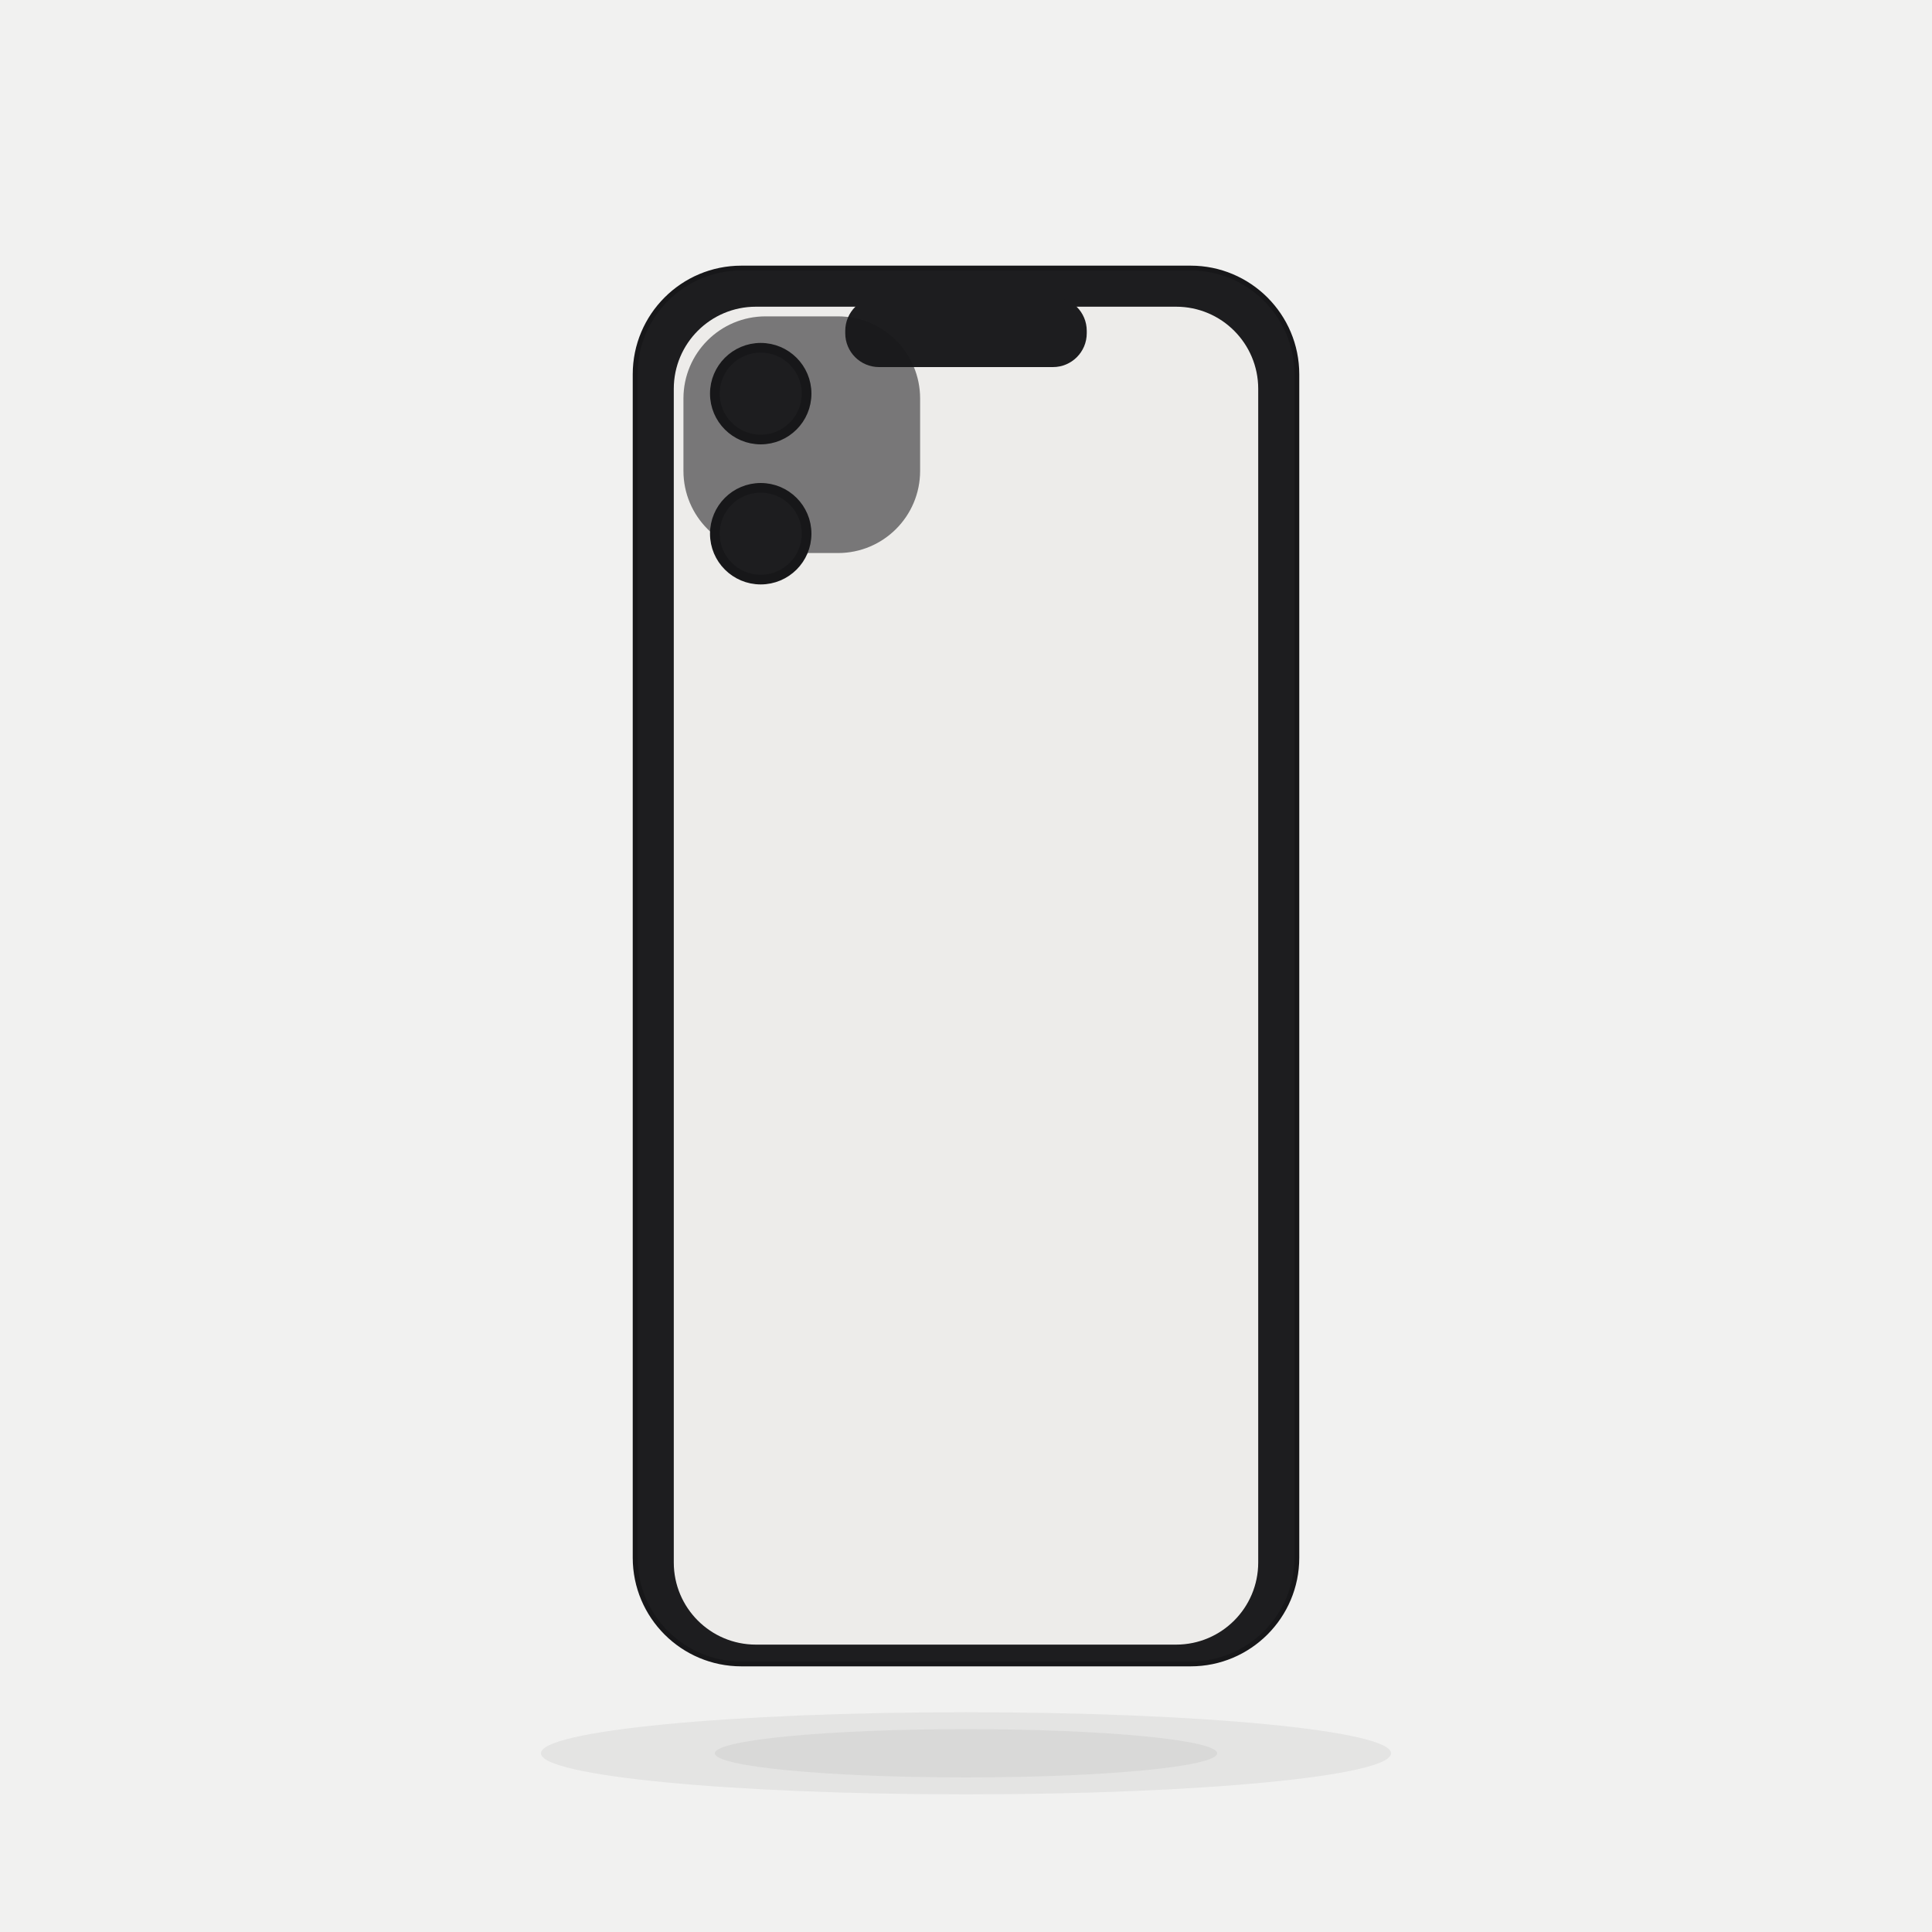
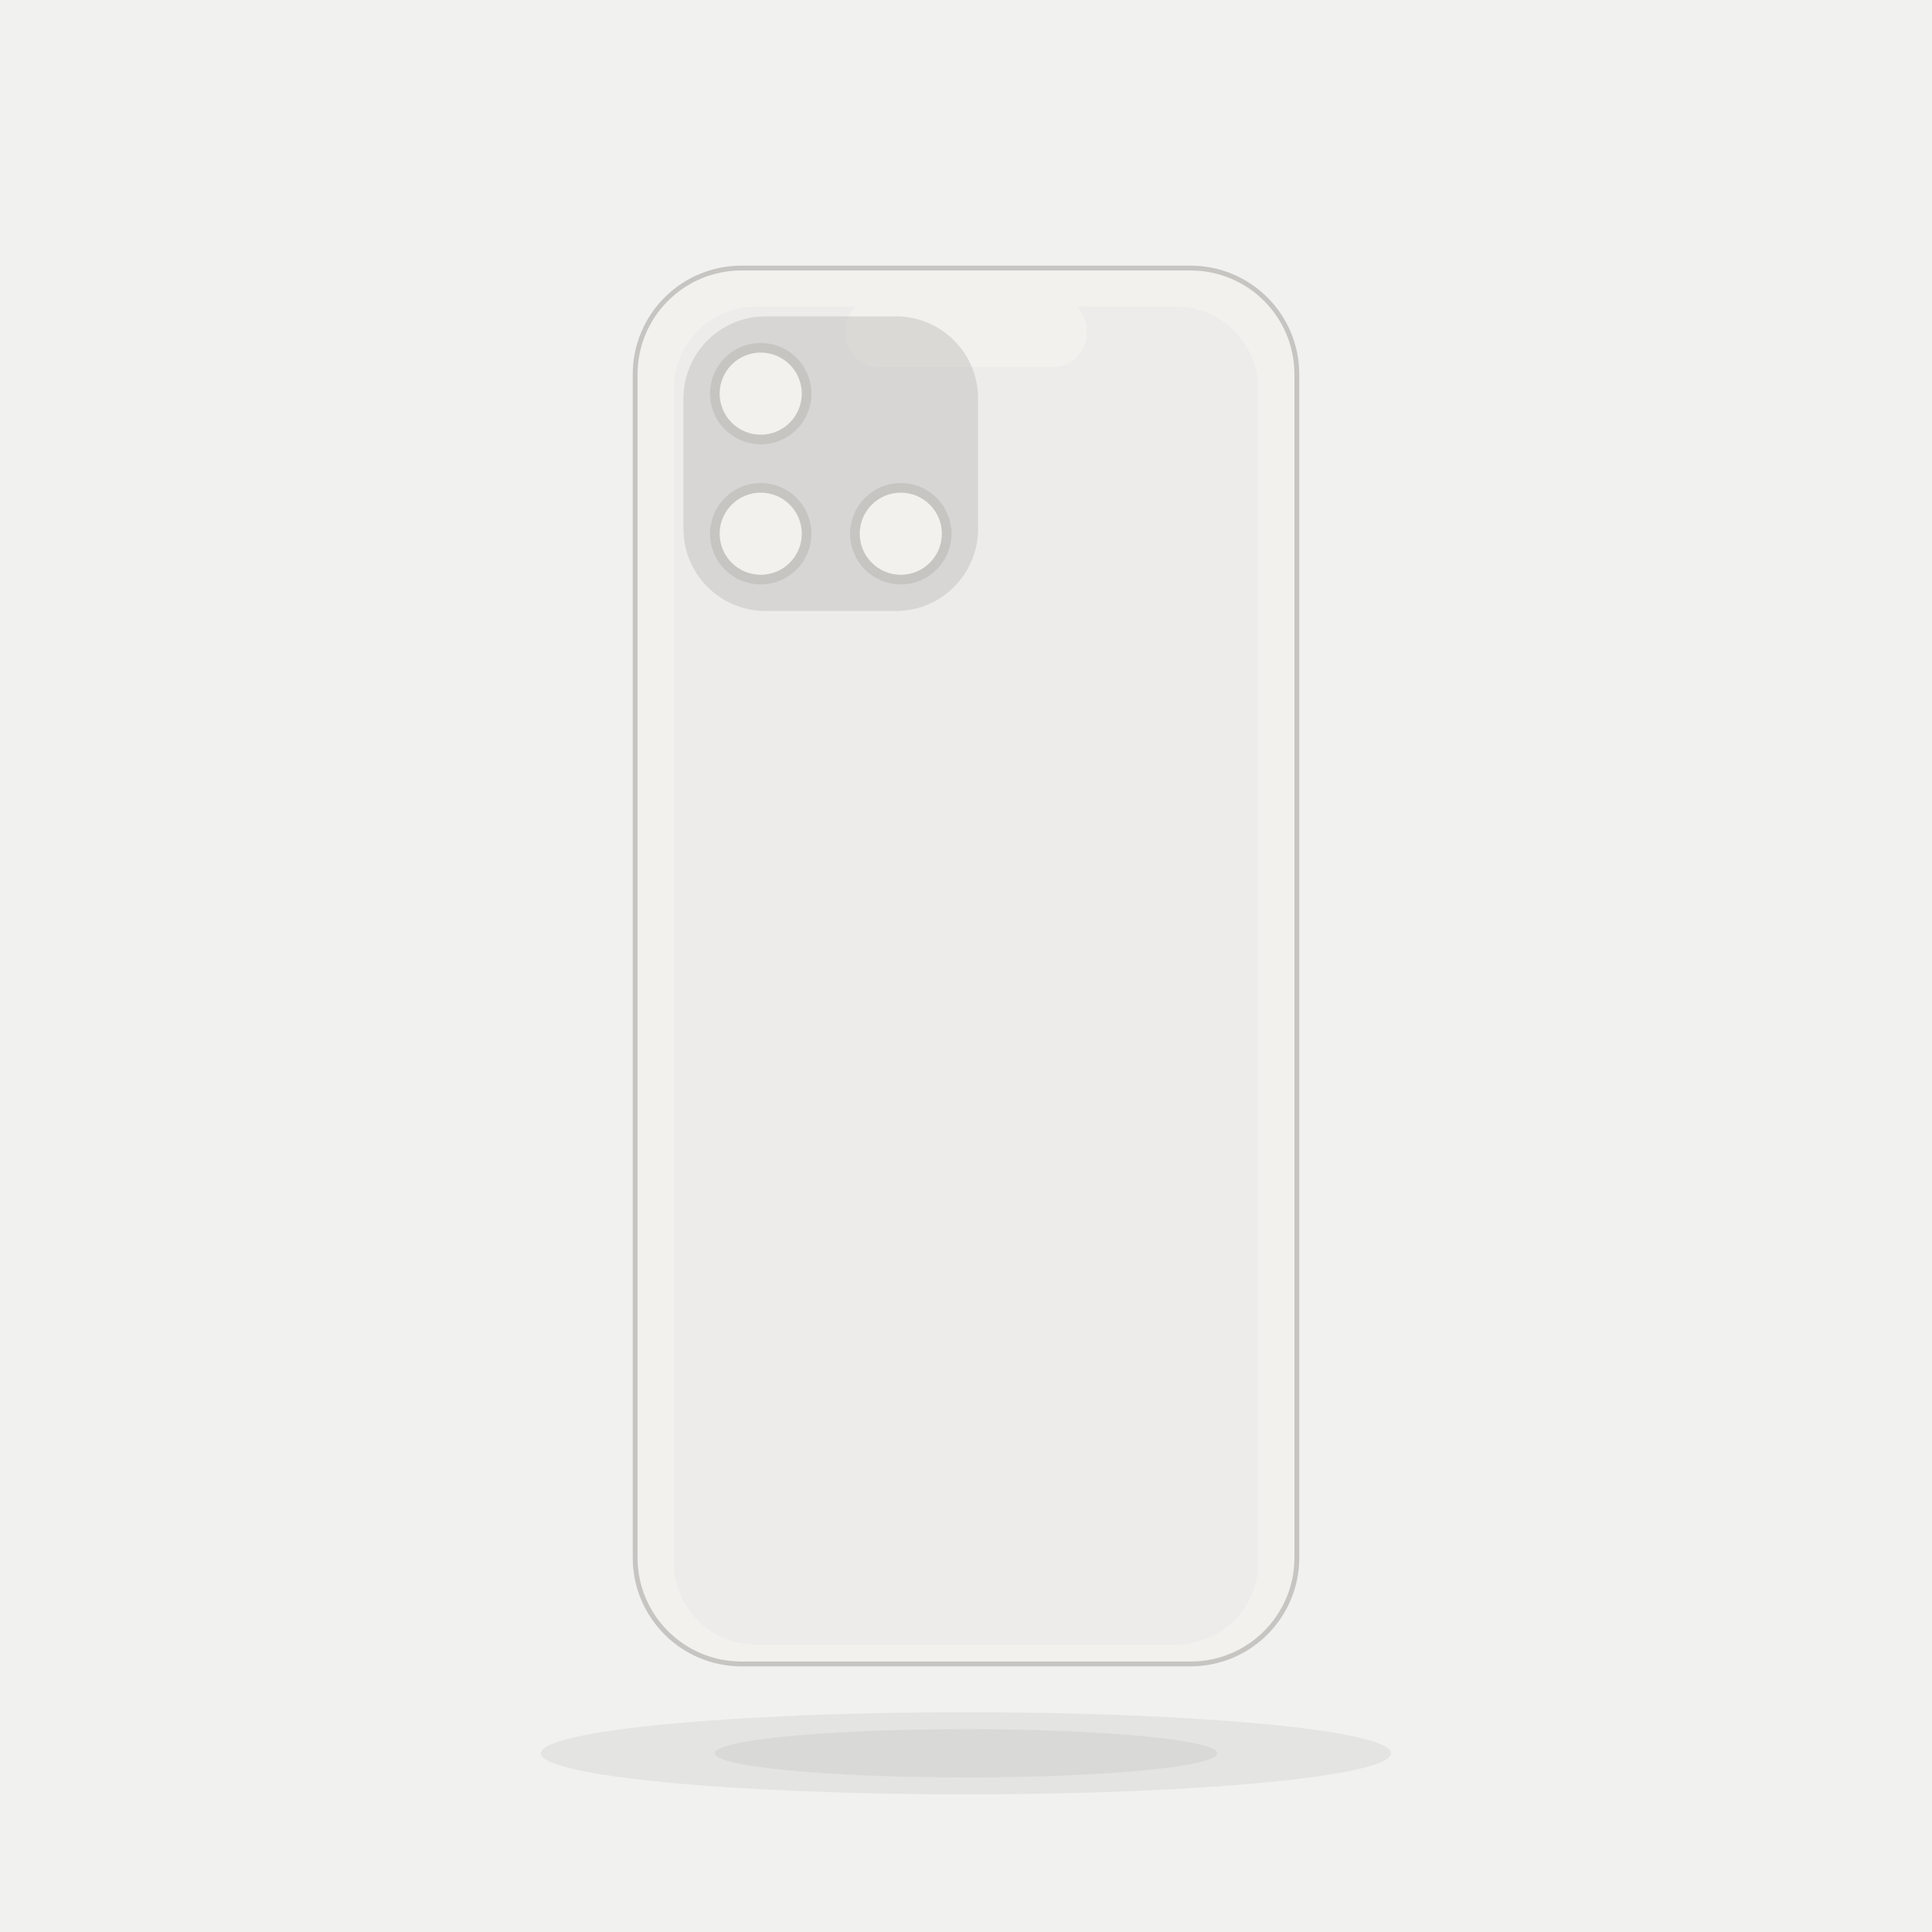
- <svg xmlns="http://www.w3.org/2000/svg" viewBox="0 0 800 800" width="800" height="800" role="img" aria-label="iPhone 13 128 GB">
+ <svg xmlns="http://www.w3.org/2000/svg" viewBox="0 0 800 800" width="800" height="800" role="img" aria-label="iPhone 13 Pro 128 GB Blanco">
  <rect width="800" height="800" fill="#F1F1F0" />
  <ellipse cx="400" cy="726" rx="176" ry="17" fill="#000" opacity=".055" />
  <ellipse cx="400" cy="726" rx="104" ry="10" fill="#000" opacity=".05" />
-   <rect x="263.0" y="111.0" width="274" height="578" rx="44" fill="#1D1D1F" stroke="#171719" stroke-width="2" />
+   <rect x="263.0" y="111.0" width="274" height="578" rx="44" fill="#F2F1ED" stroke="#C6C5C2" stroke-width="2" />
  <rect x="279.0" y="127.0" width="242" height="554" rx="34" fill="#EDECEA" />
-   <rect x="350" y="123.0" width="100" height="29" rx="14" fill="#1D1D1F" />
-   <rect x="283.0" y="131.0" width="98" height="98" rx="34" fill="#171719" opacity=".55" />
-   <circle cx="315.0" cy="163.0" r="19" fill="#1D1D1F" stroke="#171719" stroke-width="4" />
-   <circle cx="315.0" cy="221.0" r="19" fill="#1D1D1F" stroke="#171719" stroke-width="4" />
+   <rect x="350" y="123.0" width="100" height="29" rx="14" fill="#F2F1ED" />
+   <rect x="283.0" y="131.0" width="122" height="122" rx="34" fill="#C6C5C2" opacity=".55" />
+   <circle cx="315.0" cy="163.0" r="19" fill="#F2F1ED" stroke="#C6C5C2" stroke-width="4" />
+   <circle cx="315.0" cy="221.0" r="19" fill="#F2F1ED" stroke="#C6C5C2" stroke-width="4" />
+   <circle cx="373.0" cy="221.0" r="19" fill="#F2F1ED" stroke="#C6C5C2" stroke-width="4" />
</svg>
